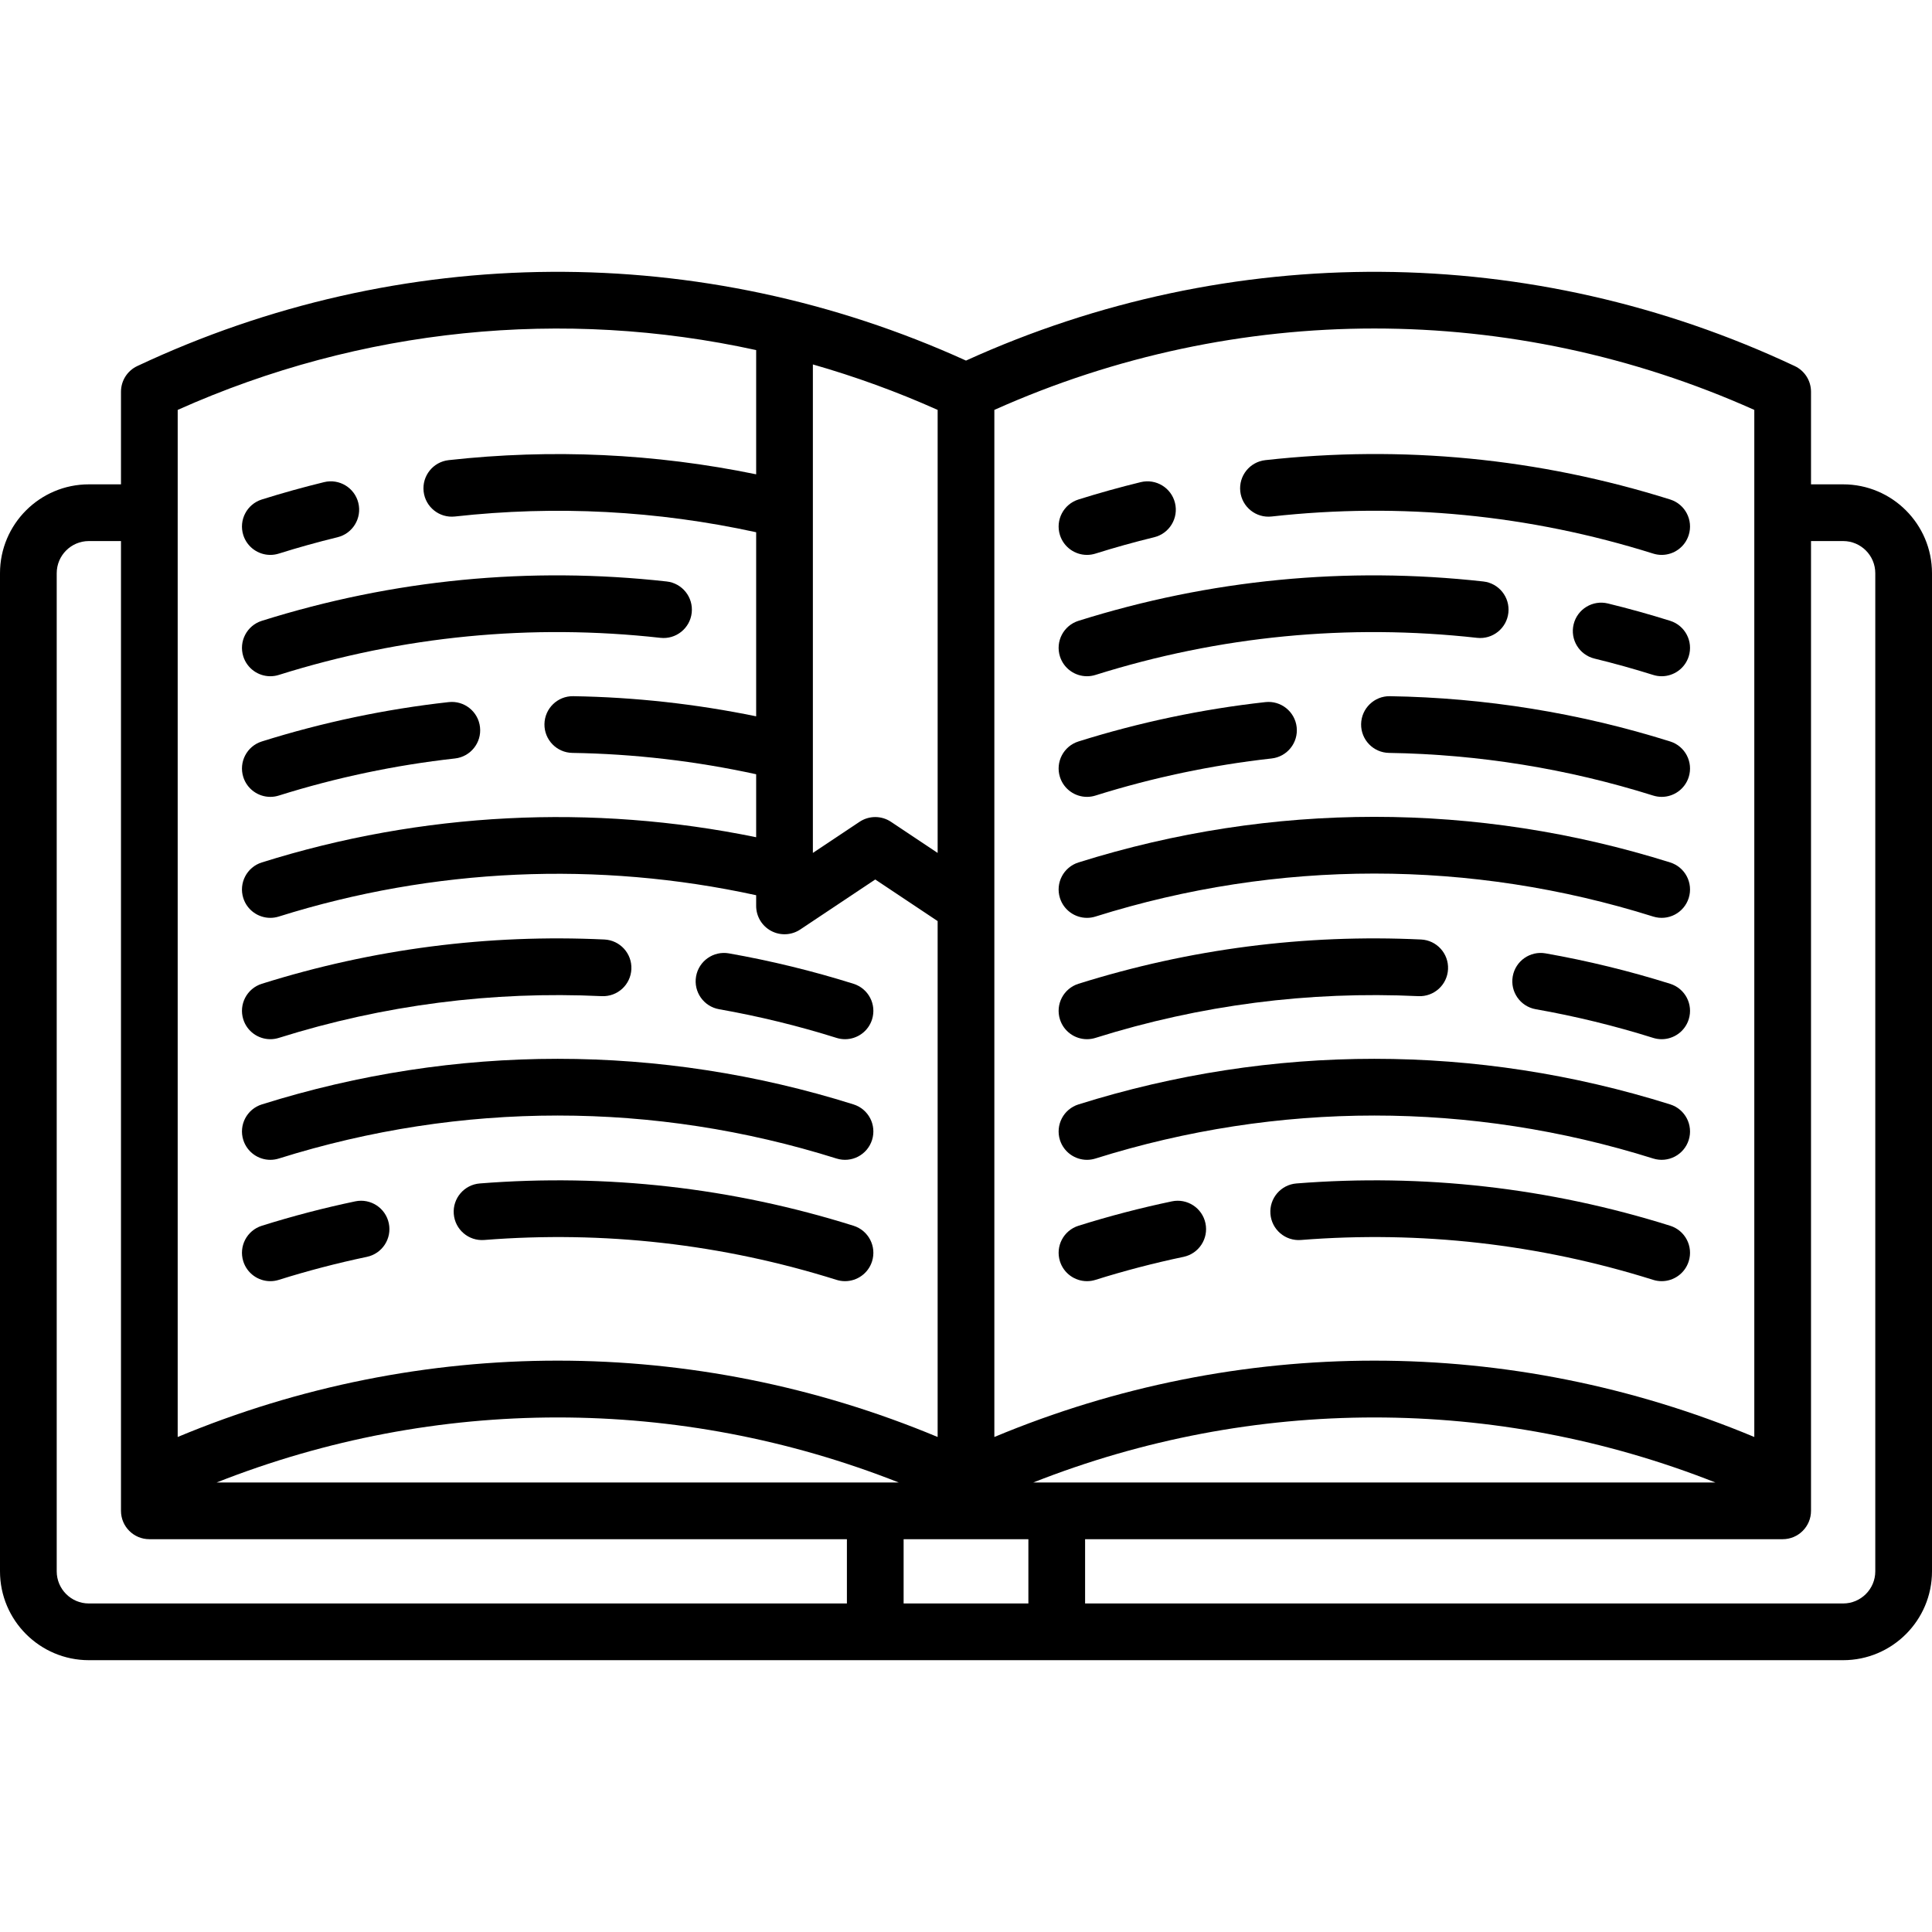
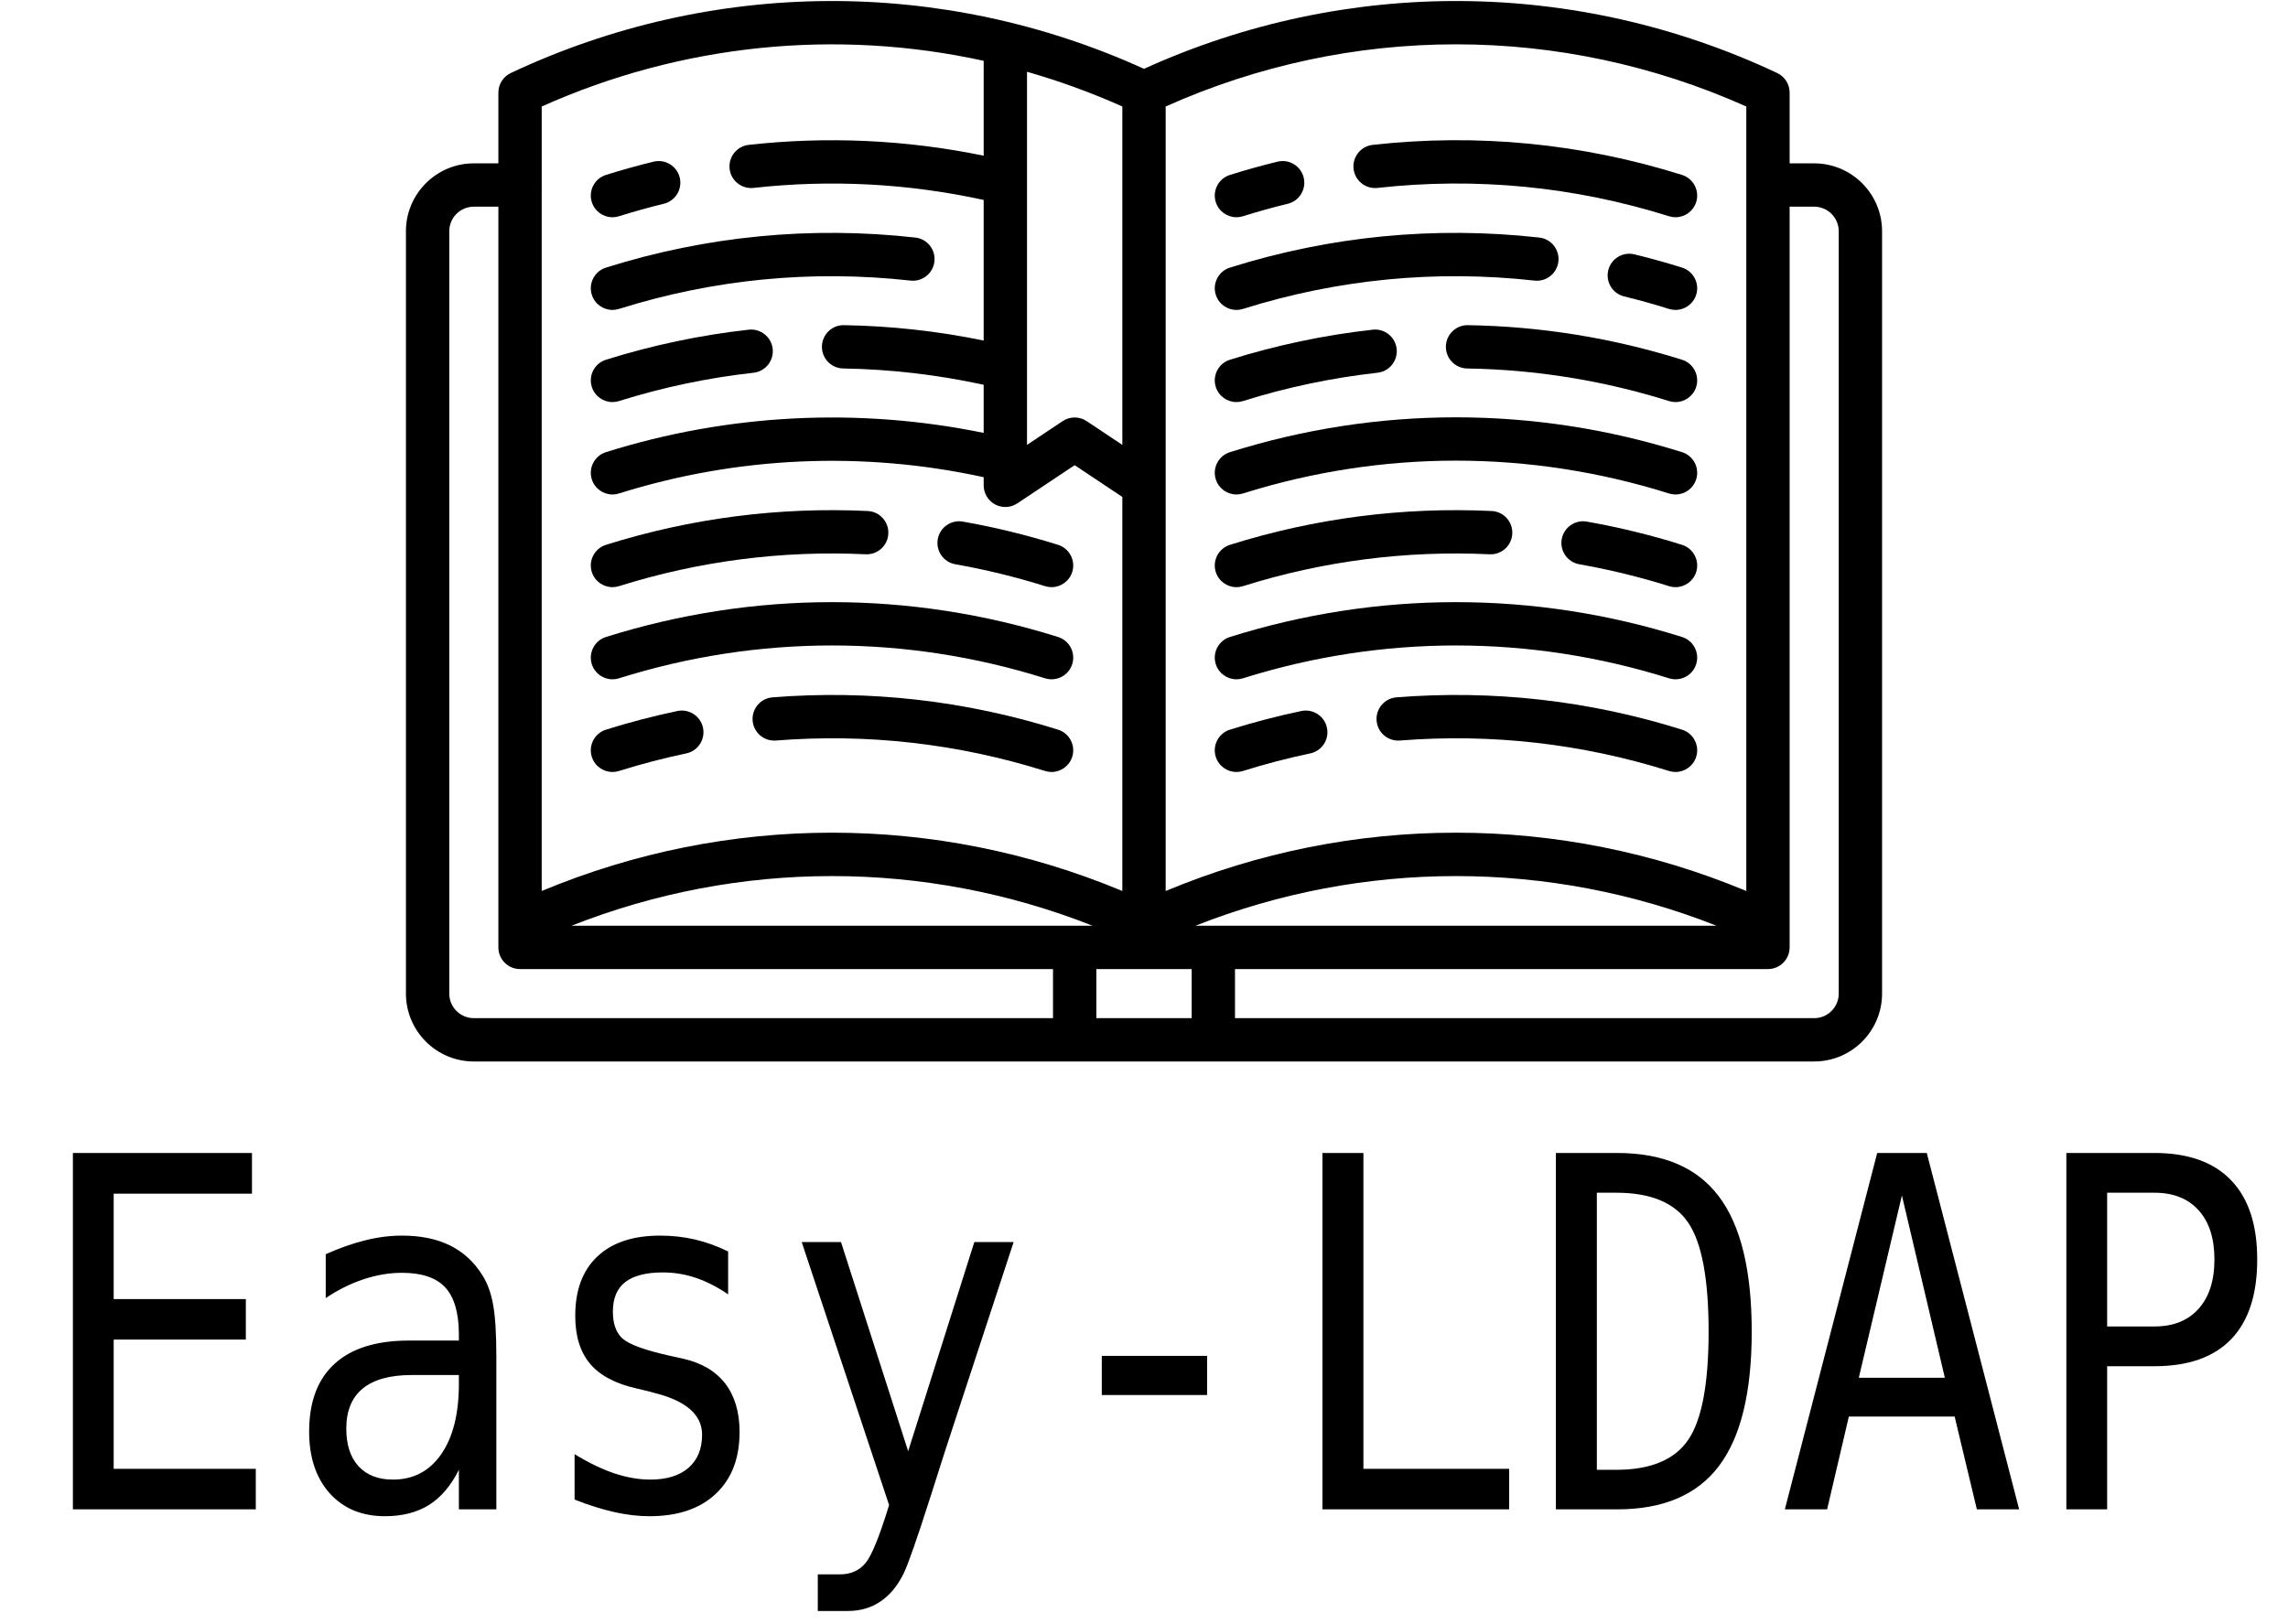
- <svg xmlns="http://www.w3.org/2000/svg" version="1.1" id="Capa_1" x="0px" y="0px" viewBox="0 0 511 511" style="enable-background:new 0 0 511 511;" xml:space="preserve">
+ <svg xmlns="http://www.w3.org/2000/svg" width="310" height="220">
  <g>
-     <path d="M487.5,128.106H479v-24.5c0-2.905-1.678-5.549-4.307-6.786C405.088,64.066,325.408,63.6,255.5,95.371   C185.592,63.6,105.912,64.067,36.307,96.82C33.678,98.057,32,100.701,32,103.606v24.5h-8.5c-12.958,0-23.5,10.542-23.5,23.5v264   c0,12.958,10.542,23.5,23.5,23.5h464c12.958,0,23.5-10.542,23.5-23.5v-264C511,138.648,500.458,128.106,487.5,128.106z    M263,239.583c0-0.009,0-0.019,0-0.028V108.416c64.137-28.707,136.861-28.707,201,0v27.161c0,0.01-0.001,0.02-0.001,0.029   s0.001,0.02,0.001,0.029v244.438c-32.237-13.461-66.371-20.193-100.5-20.193c-34.129,0-68.264,6.732-100.5,20.193V239.583z    M215,96.391c11.187,3.204,22.217,7.198,33,12.025v117.177l-12.34-8.227c-2.52-1.68-5.801-1.68-8.32,0L215,225.593V96.391z    M47,135.626c0-0.007,0.001-0.013,0.001-0.02S47,135.594,47,135.587v-27.171c48.563-21.736,102.046-26.999,153-15.82v32.856   c-26.767-5.505-54.078-6.777-81.328-3.75c-4.117,0.457-7.083,4.165-6.626,8.282c0.458,4.116,4.162,7.085,8.282,6.626   c26.708-2.967,53.479-1.562,79.671,4.165v48.686c-15.912-3.265-32.14-5.067-48.377-5.323c-4.145-0.078-7.552,3.239-7.618,7.38   c-0.065,4.142,3.239,7.552,7.38,7.618c16.331,0.258,32.654,2.164,48.614,5.647v16.66c-43.389-8.909-88.39-6.644-130.748,6.665   c-3.952,1.241-6.148,5.451-4.907,9.403c1.007,3.204,3.964,5.254,7.153,5.254c0.745,0,1.502-0.112,2.25-0.347   c40.908-12.852,84.428-14.773,126.252-5.638v2.825c0,2.766,1.522,5.308,3.961,6.612c2.438,1.306,5.398,1.162,7.699-0.372   l19.84-13.227l16.5,11v136.454c-32.237-13.461-66.371-20.193-100.5-20.193c-34.129,0-68.264,6.732-100.5,20.193V135.626z    M224,424.106H23.5c-4.687,0-8.5-3.813-8.5-8.5v-264c0-4.687,3.813-8.5,8.5-8.5H32v248.5v8c0,4.142,3.358,7.5,7.5,7.5H224V424.106z    M57.29,392.106c58.099-22.934,122.32-22.935,180.42,0H57.29z M272,424.106h-33v-17h33V424.106z M453.71,392.106H273.29   C331.389,369.172,395.61,369.172,453.71,392.106z M496,415.606c0,4.687-3.813,8.5-8.5,8.5H287v-17h184.5c4.142,0,7.5-3.358,7.5-7.5   v-8v-248.5h8.5c4.687,0,8.5,3.813,8.5,8.5V415.606z" />
-     <path d="M309.96,317.749c-8.302,1.74-16.615,3.911-24.708,6.454c-3.952,1.242-6.148,5.452-4.907,9.403   c1.007,3.204,3.964,5.254,7.153,5.254c0.745,0,1.502-0.112,2.25-0.347c7.628-2.396,15.464-4.443,23.288-6.083   c4.054-0.85,6.652-4.825,5.802-8.879C317.989,319.497,314.011,316.9,309.96,317.749z" />
-     <path d="M439.502,338.859c3.189,0,6.147-2.051,7.153-5.254c1.241-3.952-0.956-8.162-4.907-9.403   c-32.073-10.076-65.329-13.842-98.844-11.188c-4.129,0.326-7.211,3.938-6.885,8.068s3.935,7.213,8.068,6.885   c31.59-2.499,62.935,1.048,93.165,10.546C438,338.748,438.757,338.859,439.502,338.859z" />
-     <path d="M287.498,306.767c0.745,0,1.502-0.112,2.25-0.347c48.249-15.159,99.256-15.159,147.504,0   c3.952,1.24,8.162-0.956,9.403-4.907c1.241-3.952-0.956-8.162-4.907-9.403c-51.191-16.083-105.306-16.083-156.496,0   c-3.952,1.241-6.149,5.451-4.907,9.403C281.352,304.716,284.309,306.767,287.498,306.767z" />
-     <path d="M287.498,274.859c0.745,0,1.502-0.112,2.25-0.347c27.681-8.697,56.409-12.412,85.399-11.037   c4.147,0.192,7.651-2.999,7.847-7.137c0.196-4.138-2.999-7.65-7.137-7.847c-30.753-1.456-61.236,2.483-90.605,11.71   c-3.952,1.242-6.149,5.452-4.907,9.403C281.352,272.81,284.309,274.859,287.498,274.859z" />
-     <path d="M441.748,260.202c-10.76-3.38-21.846-6.086-32.952-8.043c-4.08-0.719-7.968,2.006-8.688,6.085   c-0.719,4.079,2.005,7.969,6.085,8.688c10.467,1.844,20.917,4.395,31.058,7.581c0.749,0.235,1.505,0.347,2.25,0.347   c3.189,0,6.147-2.051,7.153-5.254C447.896,265.653,445.7,261.443,441.748,260.202z" />
-     <path d="M287.498,242.767c0.745,0,1.502-0.112,2.25-0.347c48.249-15.159,99.256-15.159,147.504,0   c3.952,1.24,8.162-0.956,9.403-4.907c1.241-3.952-0.956-8.162-4.907-9.403c-51.191-16.083-105.306-16.083-156.496,0   c-3.952,1.241-6.149,5.451-4.907,9.403C281.352,240.716,284.309,242.767,287.498,242.767z" />
-     <path d="M334.678,185.702c-16.732,1.858-33.362,5.36-49.426,10.407c-3.952,1.241-6.148,5.451-4.907,9.403   c1.007,3.204,3.964,5.254,7.153,5.254c0.745,0,1.502-0.112,2.25-0.347c15.141-4.757,30.815-8.057,46.585-9.809   c4.117-0.457,7.083-4.165,6.626-8.282S338.79,185.244,334.678,185.702z" />
-     <path d="M367.386,199.137c23.725,0.375,47.231,4.17,69.866,11.283c0.748,0.234,1.505,0.347,2.25,0.347   c3.189,0,6.146-2.051,7.153-5.254c1.241-3.952-0.956-8.162-4.907-9.403c-24.015-7.545-48.955-11.572-74.125-11.97   c-4.125-0.078-7.552,3.239-7.618,7.38S363.244,199.072,367.386,199.137z" />
-     <path d="M390.671,168.704c4.116,0.46,7.825-2.509,8.282-6.626c0.458-4.117-2.509-7.825-6.626-8.282   c-36.252-4.027-72.278-0.526-107.075,10.406c-3.952,1.242-6.148,5.452-4.907,9.403c1.007,3.204,3.964,5.254,7.153,5.254   c0.745,0,1.502-0.112,2.25-0.347C322.545,168.208,356.5,164.909,390.671,168.704z" />
-     <path d="M441.748,164.202c-5.418-1.702-10.96-3.246-16.472-4.588c-4.03-0.98-8.082,1.488-9.062,5.512   c-0.98,4.024,1.488,8.082,5.512,9.062c5.196,1.265,10.419,2.72,15.526,4.324c0.748,0.235,1.505,0.347,2.25,0.347   c3.189,0,6.147-2.051,7.153-5.254C447.896,169.653,445.7,165.443,441.748,164.202z" />
-     <path d="M287.498,146.767c0.745,0,1.502-0.112,2.25-0.347c5.103-1.604,10.325-3.058,15.521-4.324   c4.024-0.98,6.492-5.037,5.512-9.062s-5.038-6.492-9.062-5.512c-5.513,1.342-11.053,2.886-16.468,4.587   c-3.951,1.242-6.148,5.452-4.907,9.403C281.352,144.716,284.309,146.767,287.498,146.767z" />
-     <path d="M336.329,136.611c34.172-3.796,68.126-0.496,100.923,9.809c0.748,0.234,1.505,0.347,2.25,0.347   c3.189,0,6.146-2.051,7.153-5.254c1.241-3.952-0.956-8.162-4.907-9.403c-34.797-10.933-70.824-14.435-107.076-10.406   c-4.117,0.457-7.083,4.165-6.626,8.282C328.504,134.102,332.21,137.07,336.329,136.611z" />
-     <path d="M93.96,317.749c-8.302,1.74-16.615,3.911-24.708,6.454c-3.952,1.242-6.148,5.452-4.907,9.403   c1.007,3.204,3.964,5.254,7.153,5.254c0.745,0,1.502-0.112,2.25-0.347c7.628-2.396,15.464-4.443,23.288-6.083   c4.054-0.85,6.652-4.825,5.802-8.879S98.011,316.9,93.96,317.749z" />
-     <path d="M223.502,338.859c3.189,0,6.147-2.051,7.153-5.254c1.241-3.952-0.956-8.162-4.907-9.403   c-32.073-10.076-65.331-13.842-98.844-11.188c-4.129,0.326-7.211,3.938-6.885,8.068s3.934,7.213,8.068,6.885   c31.591-2.499,62.935,1.048,93.165,10.546C222,338.748,222.757,338.859,223.502,338.859z" />
-     <path d="M71.498,306.767c0.745,0,1.502-0.112,2.25-0.347c48.249-15.159,99.256-15.159,147.504,0   c3.952,1.24,8.162-0.956,9.403-4.907c1.241-3.952-0.956-8.162-4.907-9.403c-51.191-16.083-105.307-16.083-156.496,0   c-3.952,1.241-6.149,5.451-4.907,9.403C65.352,304.716,68.309,306.767,71.498,306.767z" />
-     <path d="M71.498,274.859c0.745,0,1.502-0.112,2.25-0.347c27.681-8.697,56.411-12.412,85.399-11.037   c4.158,0.192,7.65-2.999,7.847-7.137c0.196-4.138-2.999-7.65-7.137-7.847c-30.756-1.456-61.236,2.483-90.605,11.71   c-3.952,1.242-6.149,5.452-4.907,9.403C65.352,272.81,68.309,274.859,71.498,274.859z" />
-     <path d="M190.194,266.932c10.467,1.844,20.917,4.395,31.058,7.581c0.749,0.235,1.505,0.347,2.25,0.347   c3.189,0,6.147-2.051,7.153-5.254c1.241-3.952-0.956-8.162-4.907-9.403c-10.76-3.38-21.846-6.086-32.952-8.043   c-4.079-0.719-7.969,2.006-8.688,6.085C183.39,262.323,186.114,266.213,190.194,266.932z" />
-     <path d="M118.678,185.702c-16.732,1.858-33.362,5.36-49.426,10.407c-3.952,1.241-6.148,5.451-4.907,9.403   c1.007,3.204,3.964,5.254,7.153,5.254c0.745,0,1.502-0.112,2.25-0.347c15.141-4.757,30.815-8.057,46.585-9.809   c4.117-0.457,7.083-4.165,6.626-8.282C126.503,188.212,122.788,185.244,118.678,185.702z" />
-     <path d="M64.345,173.605c1.007,3.204,3.964,5.254,7.153,5.254c0.745,0,1.502-0.112,2.25-0.347   c32.797-10.305,66.752-13.604,100.923-9.809c4.116,0.46,7.825-2.509,8.282-6.626c0.458-4.117-2.509-7.825-6.626-8.282   c-36.253-4.027-72.278-0.526-107.075,10.406C65.3,165.444,63.104,169.654,64.345,173.605z" />
-     <path d="M71.498,146.767c0.745,0,1.502-0.112,2.25-0.347c5.103-1.604,10.325-3.058,15.521-4.324   c4.024-0.98,6.492-5.037,5.512-9.062s-5.038-6.492-9.062-5.512c-5.513,1.342-11.053,2.886-16.468,4.587   c-3.951,1.242-6.148,5.452-4.907,9.403C65.352,144.716,68.309,146.767,71.498,146.767z" />
+     <rect fill="none" id="canvas_background" height="222" width="312" y="-1" x="-1" />
+     <g display="none" overflow="visible" y="0" x="0" height="100%" width="100%" id="canvasGrid">
+       <rect fill="url(#gridpattern)" stroke-width="0" y="1" x="1" height="600" width="800" />
+     </g>
  </g>
  <g>
- </g>
-   <g>
- </g>
-   <g>
- </g>
-   <g>
- </g>
-   <g>
- </g>
-   <g>
- </g>
-   <g>
- </g>
-   <g>
- </g>
-   <g>
- </g>
-   <g>
- </g>
-   <g>
- </g>
-   <g>
- </g>
-   <g>
- </g>
-   <g>
- </g>
-   <g>
- </g>
+     <text font-style="normal" font-weight="normal" stroke="#000" transform="matrix(1.43786 0 0 1.69847 -174.321 -192.8)" xml:space="preserve" text-anchor="start" font-family="monospace" font-size="39" id="svg_1" y="233.956" x="124.355" stroke-width="0" fill="#000000">Easy-LDAP</text>
+     <g id="svg_43">
+       <g transform="matrix(0.391389 0 0 0.391389 0 0)" id="svg_6">
+         <path id="svg_7" d="m628.026,56.567l-8.5,0l0,-24.5c0,-2.905 -1.678,-5.549 -4.307,-6.786c-69.605,-32.754 -149.285,-33.22 -219.193,-1.449c-69.908,-31.771 -149.588,-31.304 -219.193,1.449c-2.629,1.237 -4.307,3.881 -4.307,6.786l0,24.5l-8.5,0c-12.958,0 -23.5,10.542 -23.5,23.5l0,264c0,12.958 10.542,23.5 23.5,23.5l464,0c12.958,0 23.5,-10.542 23.5,-23.5l0,-264c0,-12.958 -10.542,-23.5 -23.5,-23.5zm-224.5,111.477c0,-0.009 0,-0.019 0,-0.028l0,-131.139c64.137,-28.707 136.861,-28.707 201,0l0,27.161c0,0.01 -0.001,0.02 -0.001,0.029s0.001,0.02 0.001,0.029l0,244.438c-32.237,-13.461 -66.371,-20.193 -100.5,-20.193c-34.129,0 -68.264,6.732 -100.5,20.193l0,-140.49zm-48,-143.192c11.187,3.204 22.217,7.198 33,12.025l0,117.177l-12.34,-8.227c-2.52,-1.68 -5.801,-1.68 -8.32,0l-12.34,8.227l0,-129.202zm-168,39.235c0,-0.007 0.001,-0.013 0.001,-0.02s-0.001,-0.012 -0.001,-0.019l0,-27.171c48.563,-21.736 102.046,-26.999 153,-15.82l0,32.856c-26.767,-5.505 -54.078,-6.777 -81.328,-3.75c-4.117,0.457 -7.083,4.165 -6.626,8.282c0.458,4.116 4.162,7.085 8.282,6.626c26.708,-2.967 53.479,-1.562 79.671,4.165l0,48.686c-15.912,-3.265 -32.14,-5.067 -48.377,-5.323c-4.145,-0.078 -7.552,3.239 -7.618,7.38c-0.065,4.142 3.239,7.552 7.38,7.618c16.331,0.258 32.654,2.164 48.614,5.647l0,16.66c-43.389,-8.909 -88.39,-6.644 -130.748,6.665c-3.952,1.241 -6.148,5.451 -4.907,9.403c1.007,3.204 3.964,5.254 7.153,5.254c0.745,0 1.502,-0.112 2.25,-0.347c40.908,-12.852 84.428,-14.773 126.252,-5.638l0,2.825c0,2.766 1.522,5.308 3.961,6.612c2.438,1.306 5.398,1.162 7.699,-0.372l19.84,-13.227l16.5,11l0,136.454c-32.237,-13.461 -66.371,-20.193 -100.5,-20.193c-34.129,0 -68.264,6.732 -100.5,20.193l0,-244.446l0.002,0zm177,288.48l-200.5,0c-4.687,0 -8.5,-3.813 -8.5,-8.5l0,-264c0,-4.687 3.813,-8.5 8.5,-8.5l8.5,0l0,248.5l0,8c0,4.142 3.358,7.5 7.5,7.5l184.5,0l0,17zm-166.71,-32c58.099,-22.934 122.32,-22.935 180.42,0l-180.42,0zm214.71,32l-33,0l0,-17l33,0l0,17zm181.71,-32l-180.42,0c58.099,-22.934 122.32,-22.934 180.42,0zm42.29,23.5c0,4.687 -3.813,8.5 -8.5,8.5l-200.5,0l0,-17l184.5,0c4.142,0 7.5,-3.358 7.5,-7.5l0,-8l0,-248.5l8.5,0c4.687,0 8.5,3.813 8.5,8.5l0,264z" />
+         <path id="svg_8" d="m450.485,246.21c-8.302,1.74 -16.615,3.911 -24.708,6.454c-3.952,1.242 -6.148,5.452 -4.907,9.403c1.007,3.204 3.964,5.254 7.153,5.254c0.745,0 1.502,-0.112 2.25,-0.347c7.628,-2.396 15.464,-4.443 23.288,-6.083c4.054,-0.85 6.652,-4.825 5.802,-8.879c-0.849,-4.054 -4.827,-6.651 -8.878,-5.802z" />
+         <path id="svg_9" d="m580.028,267.32c3.189,0 6.147,-2.051 7.153,-5.254c1.241,-3.952 -0.956,-8.162 -4.907,-9.403c-32.073,-10.076 -65.329,-13.842 -98.844,-11.188c-4.129,0.326 -7.211,3.938 -6.885,8.068s3.935,7.213 8.068,6.885c31.59,-2.499 62.935,1.048 93.165,10.546c0.748,0.235 1.505,0.346 2.25,0.346z" />
+         <path id="svg_10" d="m428.024,235.228c0.745,0 1.502,-0.112 2.25,-0.347c48.249,-15.159 99.256,-15.159 147.504,0c3.952,1.24 8.162,-0.956 9.403,-4.907c1.241,-3.952 -0.956,-8.162 -4.907,-9.403c-51.191,-16.083 -105.306,-16.083 -156.496,0c-3.952,1.241 -6.149,5.451 -4.907,9.403c1.007,3.203 3.964,5.254 7.153,5.254z" />
+         <path id="svg_11" d="m428.024,203.32c0.745,0 1.502,-0.112 2.25,-0.347c27.681,-8.697 56.409,-12.412 85.399,-11.037c4.147,0.192 7.651,-2.999 7.847,-7.137c0.196,-4.138 -2.999,-7.65 -7.137,-7.847c-30.753,-1.456 -61.236,2.483 -90.605,11.71c-3.952,1.242 -6.149,5.452 -4.907,9.403c1.007,3.206 3.964,5.255 7.153,5.255z" />
+         <path id="svg_12" d="m582.274,188.663c-10.76,-3.38 -21.846,-6.086 -32.952,-8.043c-4.08,-0.719 -7.968,2.006 -8.688,6.085c-0.719,4.079 2.005,7.969 6.085,8.688c10.467,1.844 20.917,4.395 31.058,7.581c0.749,0.235 1.505,0.347 2.25,0.347c3.189,0 6.147,-2.051 7.153,-5.254c1.242,-3.953 -0.954,-8.163 -4.906,-9.404z" />
+         <path id="svg_13" d="m428.024,171.228c0.745,0 1.502,-0.112 2.25,-0.347c48.249,-15.159 99.256,-15.159 147.504,0c3.952,1.24 8.162,-0.956 9.403,-4.907c1.241,-3.952 -0.956,-8.162 -4.907,-9.403c-51.191,-16.083 -105.306,-16.083 -156.496,0c-3.952,1.241 -6.149,5.451 -4.907,9.403c1.007,3.203 3.964,5.254 7.153,5.254z" />
+         <path id="svg_14" d="m475.203,114.163c-16.732,1.858 -33.362,5.36 -49.426,10.407c-3.952,1.241 -6.148,5.451 -4.907,9.403c1.007,3.204 3.964,5.254 7.153,5.254c0.745,0 1.502,-0.112 2.25,-0.347c15.141,-4.757 30.815,-8.057 46.585,-9.809c4.117,-0.457 7.083,-4.165 6.626,-8.282s-4.169,-7.084 -8.281,-6.626z" />
+         <path id="svg_15" d="m507.911,127.598c23.725,0.375 47.231,4.17 69.866,11.283c0.748,0.234 1.505,0.347 2.25,0.347c3.189,0 6.146,-2.051 7.153,-5.254c1.241,-3.952 -0.956,-8.162 -4.907,-9.403c-24.015,-7.545 -48.955,-11.572 -74.125,-11.97c-4.125,-0.078 -7.552,3.239 -7.618,7.38s3.239,7.552 7.381,7.617z" />
+         <path id="svg_16" d="m531.197,97.165c4.116,0.46 7.825,-2.509 8.282,-6.626c0.458,-4.117 -2.509,-7.825 -6.626,-8.282c-36.252,-4.027 -72.278,-0.526 -107.075,10.406c-3.952,1.242 -6.148,5.452 -4.907,9.403c1.007,3.204 3.964,5.254 7.153,5.254c0.745,0 1.502,-0.112 2.25,-0.347c32.797,-10.304 66.752,-13.603 100.923,-9.808z" />
+         <path id="svg_17" d="m582.274,92.663c-5.418,-1.702 -10.96,-3.246 -16.472,-4.588c-4.03,-0.98 -8.082,1.488 -9.062,5.512c-0.98,4.024 1.488,8.082 5.512,9.062c5.196,1.265 10.419,2.72 15.526,4.324c0.748,0.235 1.505,0.347 2.25,0.347c3.189,0 6.147,-2.051 7.153,-5.254c1.241,-3.952 -0.955,-8.162 -4.907,-9.403z" />
+         <path id="svg_18" d="m428.024,75.228c0.745,0 1.502,-0.112 2.25,-0.347c5.103,-1.604 10.325,-3.058 15.521,-4.324c4.024,-0.98 6.492,-5.037 5.512,-9.062s-5.038,-6.492 -9.062,-5.512c-5.513,1.342 -11.053,2.886 -16.468,4.587c-3.951,1.242 -6.148,5.452 -4.907,9.403c1.008,3.204 3.965,5.255 7.154,5.255z" />
+         <path id="svg_19" d="m476.854,65.072c34.172,-3.796 68.126,-0.496 100.923,9.809c0.748,0.234 1.505,0.347 2.25,0.347c3.189,0 6.146,-2.051 7.153,-5.254c1.241,-3.952 -0.956,-8.162 -4.907,-9.403c-34.797,-10.933 -70.824,-14.435 -107.076,-10.406c-4.117,0.457 -7.083,4.165 -6.626,8.282c0.458,4.116 4.164,7.084 8.283,6.625z" />
+         <path id="svg_20" d="m234.485,246.21c-8.302,1.74 -16.615,3.911 -24.708,6.454c-3.952,1.242 -6.148,5.452 -4.907,9.403c1.007,3.204 3.964,5.254 7.153,5.254c0.745,0 1.502,-0.112 2.25,-0.347c7.628,-2.396 15.464,-4.443 23.288,-6.083c4.054,-0.85 6.652,-4.825 5.802,-8.879s-4.827,-6.651 -8.878,-5.802z" />
+         <path id="svg_21" d="m364.027,267.32c3.189,0 6.147,-2.051 7.153,-5.254c1.241,-3.952 -0.956,-8.162 -4.907,-9.403c-32.073,-10.076 -65.331,-13.842 -98.844,-11.188c-4.129,0.326 -7.211,3.938 -6.885,8.068s3.934,7.213 8.068,6.885c31.591,-2.499 62.935,1.048 93.165,10.546c0.748,0.235 1.505,0.346 2.25,0.346z" />
+         <path id="svg_22" d="m212.023,235.228c0.745,0 1.502,-0.112 2.25,-0.347c48.249,-15.159 99.256,-15.159 147.504,0c3.952,1.24 8.162,-0.956 9.403,-4.907c1.241,-3.952 -0.956,-8.162 -4.907,-9.403c-51.191,-16.083 -105.307,-16.083 -156.496,0c-3.952,1.241 -6.149,5.451 -4.907,9.403c1.007,3.203 3.964,5.254 7.153,5.254z" />
+         <path id="svg_23" d="m212.023,203.32c0.745,0 1.502,-0.112 2.25,-0.347c27.681,-8.697 56.411,-12.412 85.399,-11.037c4.158,0.192 7.65,-2.999 7.847,-7.137c0.196,-4.138 -2.999,-7.65 -7.137,-7.847c-30.756,-1.456 -61.236,2.483 -90.605,11.71c-3.952,1.242 -6.149,5.452 -4.907,9.403c1.007,3.206 3.964,5.255 7.153,5.255z" />
+         <path id="svg_24" d="m330.719,195.393c10.467,1.844 20.917,4.395 31.058,7.581c0.749,0.235 1.505,0.347 2.25,0.347c3.189,0 6.147,-2.051 7.153,-5.254c1.241,-3.952 -0.956,-8.162 -4.907,-9.403c-10.76,-3.38 -21.846,-6.086 -32.952,-8.043c-4.079,-0.719 -7.969,2.006 -8.688,6.085c-0.718,4.078 2.006,7.968 6.086,8.687z" />
+         <path id="svg_25" d="m259.203,114.163c-16.732,1.858 -33.362,5.36 -49.426,10.407c-3.952,1.241 -6.148,5.451 -4.907,9.403c1.007,3.204 3.964,5.254 7.153,5.254c0.745,0 1.502,-0.112 2.25,-0.347c15.141,-4.757 30.815,-8.057 46.585,-9.809c4.117,-0.457 7.083,-4.165 6.626,-8.282c-0.456,-4.116 -4.171,-7.084 -8.281,-6.626z" />
+         <path id="svg_26" d="m204.87,102.066c1.007,3.204 3.964,5.254 7.153,5.254c0.745,0 1.502,-0.112 2.25,-0.347c32.797,-10.305 66.752,-13.604 100.923,-9.809c4.116,0.46 7.825,-2.509 8.282,-6.626c0.458,-4.117 -2.509,-7.825 -6.626,-8.282c-36.253,-4.027 -72.278,-0.526 -107.075,10.406c-3.952,1.243 -6.148,5.453 -4.907,9.404z" />
+         <path id="svg_27" d="m212.023,75.228c0.745,0 1.502,-0.112 2.25,-0.347c5.103,-1.604 10.325,-3.058 15.521,-4.324c4.024,-0.98 6.492,-5.037 5.512,-9.062s-5.038,-6.492 -9.062,-5.512c-5.513,1.342 -11.053,2.886 -16.468,4.587c-3.951,1.242 -6.148,5.452 -4.907,9.403c1.008,3.204 3.965,5.255 7.154,5.255z" />
+       </g>
+       <g transform="matrix(0.391389 0 0 0.391389 0 0)" id="svg_28" />
+       <g transform="matrix(0.391389 0 0 0.391389 0 0)" id="svg_29" />
+       <g transform="matrix(0.391389 0 0 0.391389 0 0)" id="svg_30" />
+       <g transform="matrix(0.391389 0 0 0.391389 0 0)" id="svg_31" />
+       <g transform="matrix(0.391389 0 0 0.391389 0 0)" id="svg_32" />
+       <g transform="matrix(0.391389 0 0 0.391389 0 0)" id="svg_33" />
+       <g transform="matrix(0.391389 0 0 0.391389 0 0)" id="svg_34" />
+       <g transform="matrix(0.391389 0 0 0.391389 0 0)" id="svg_35" />
+       <g transform="matrix(0.391389 0 0 0.391389 0 0)" id="svg_36" />
+       <g transform="matrix(0.391389 0 0 0.391389 0 0)" id="svg_37" />
+       <g transform="matrix(0.391389 0 0 0.391389 0 0)" id="svg_38" />
+       <g transform="matrix(0.391389 0 0 0.391389 0 0)" id="svg_39" />
+       <g transform="matrix(0.391389 0 0 0.391389 0 0)" id="svg_40" />
+       <g transform="matrix(0.391389 0 0 0.391389 0 0)" id="svg_41" />
+       <g transform="matrix(0.391389 0 0 0.391389 0 0)" id="svg_42" />
+     </g>
+   </g>
</svg>
